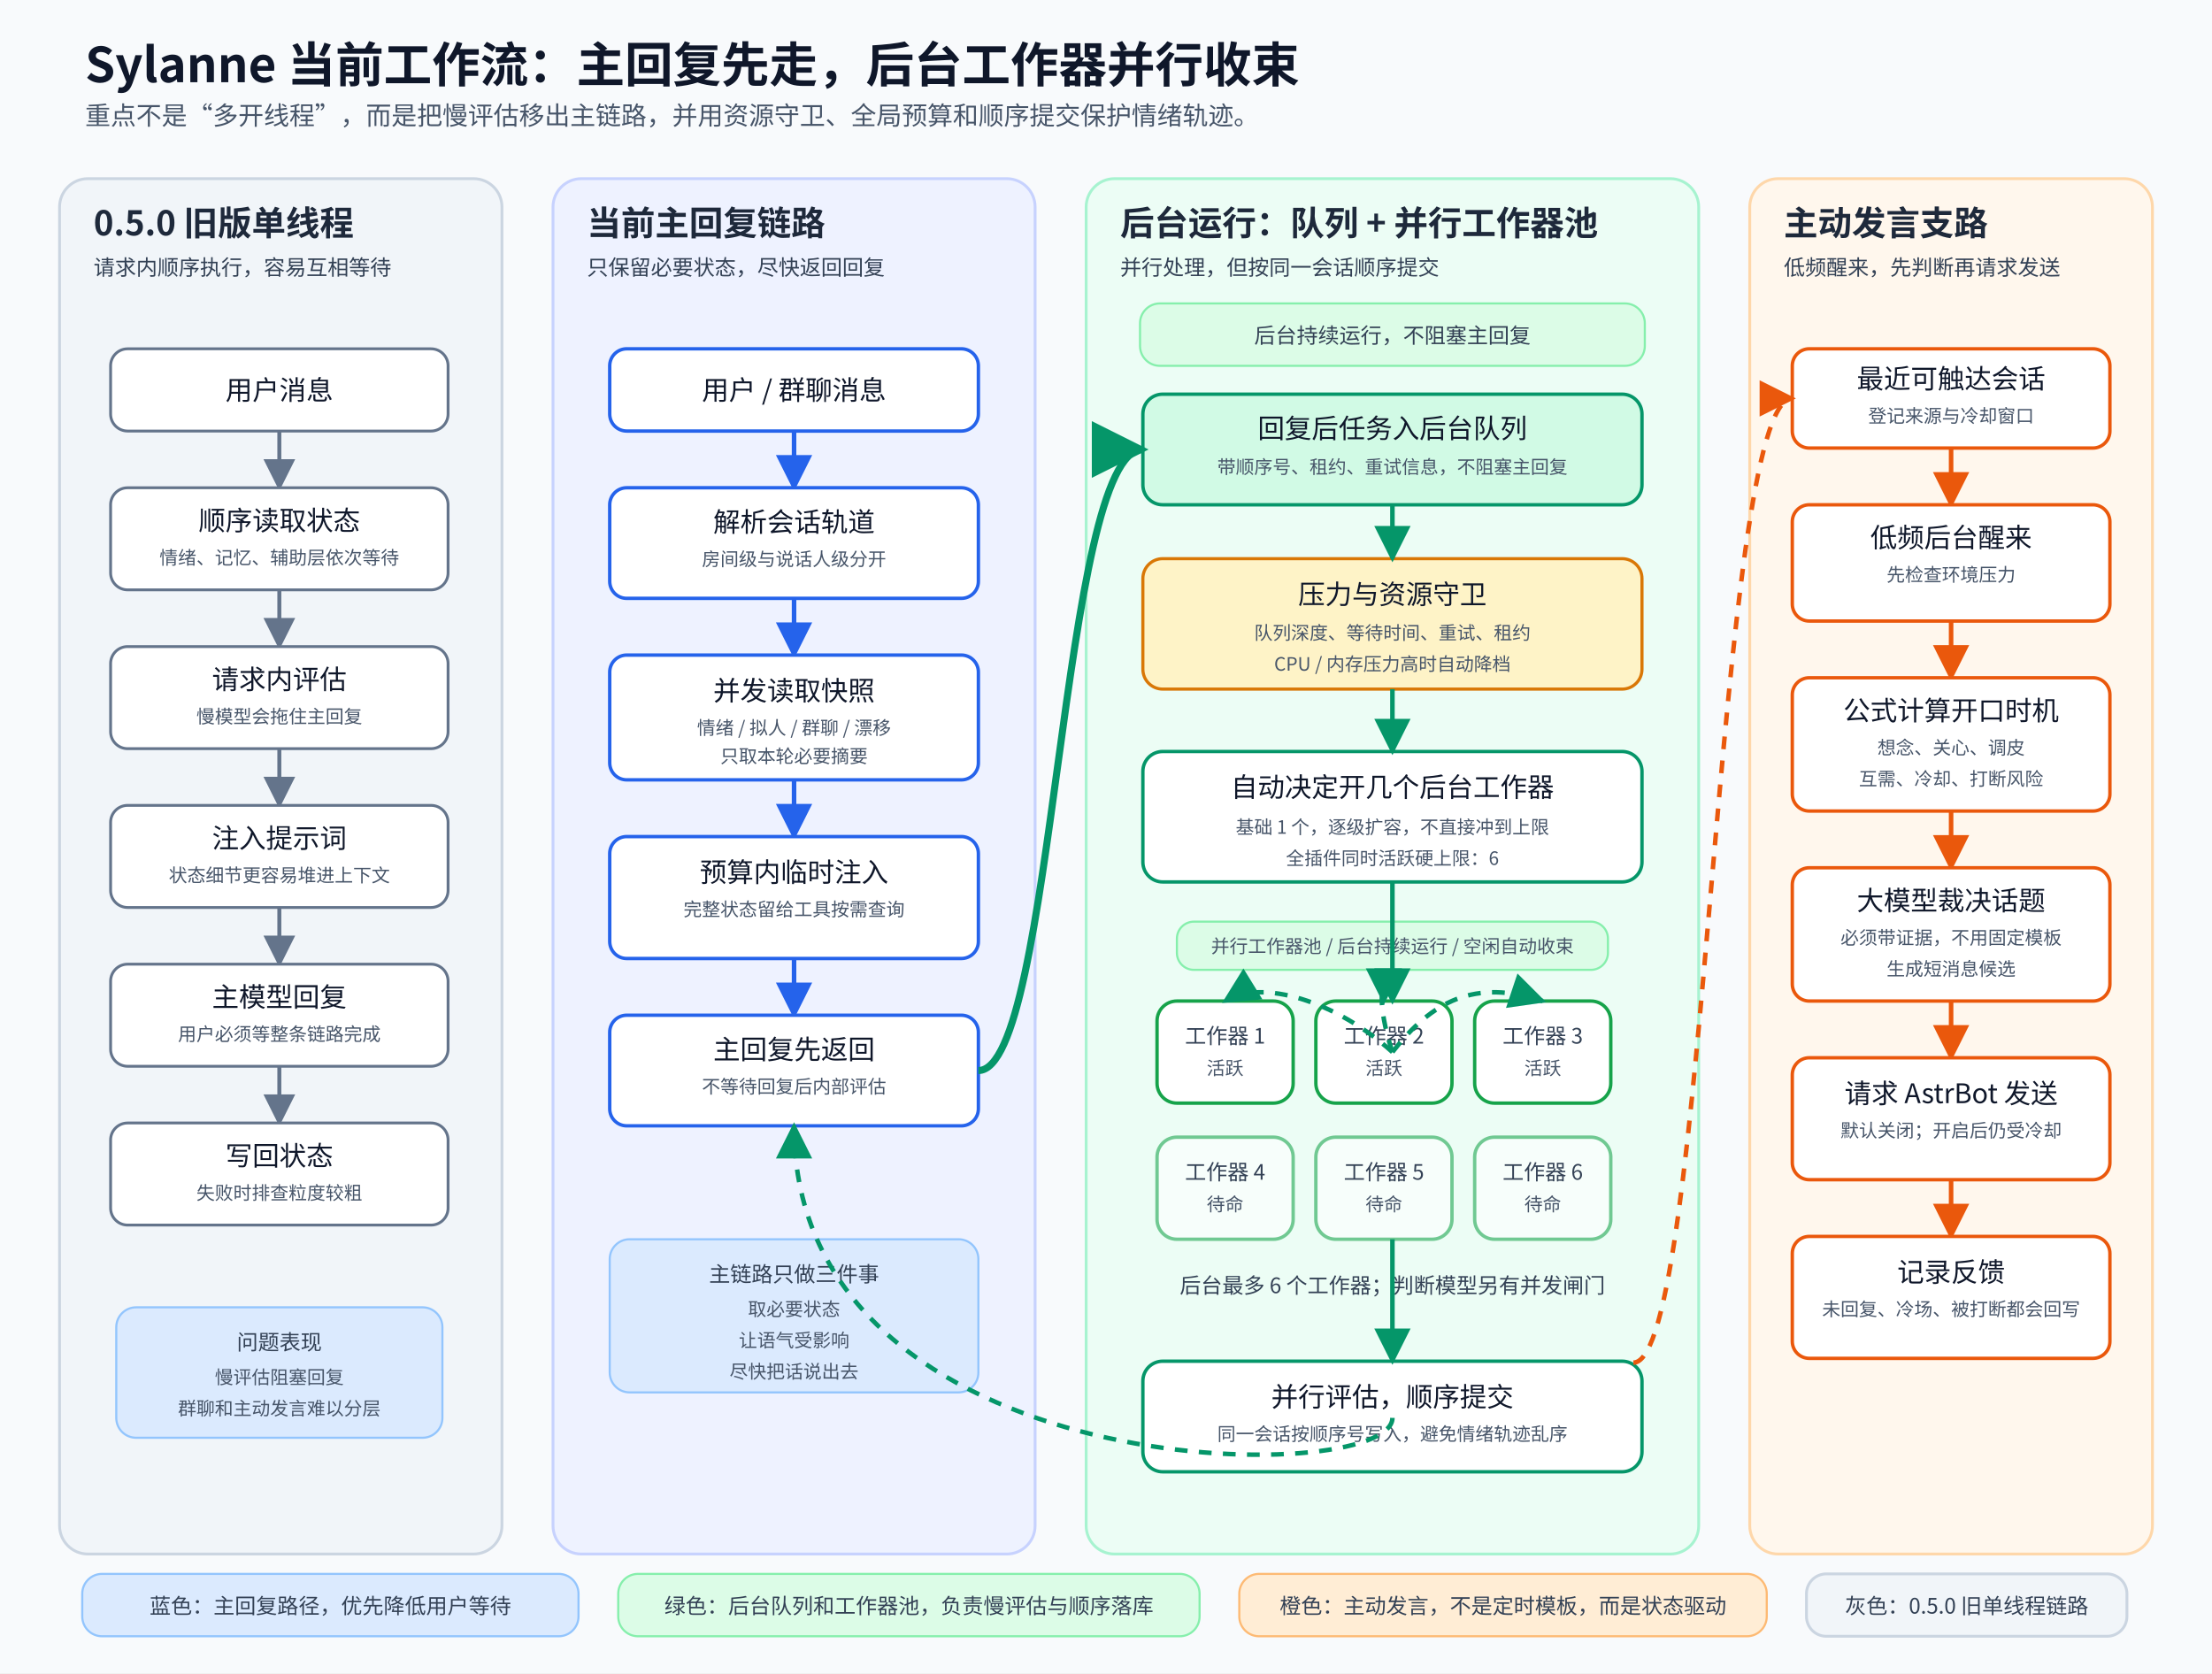
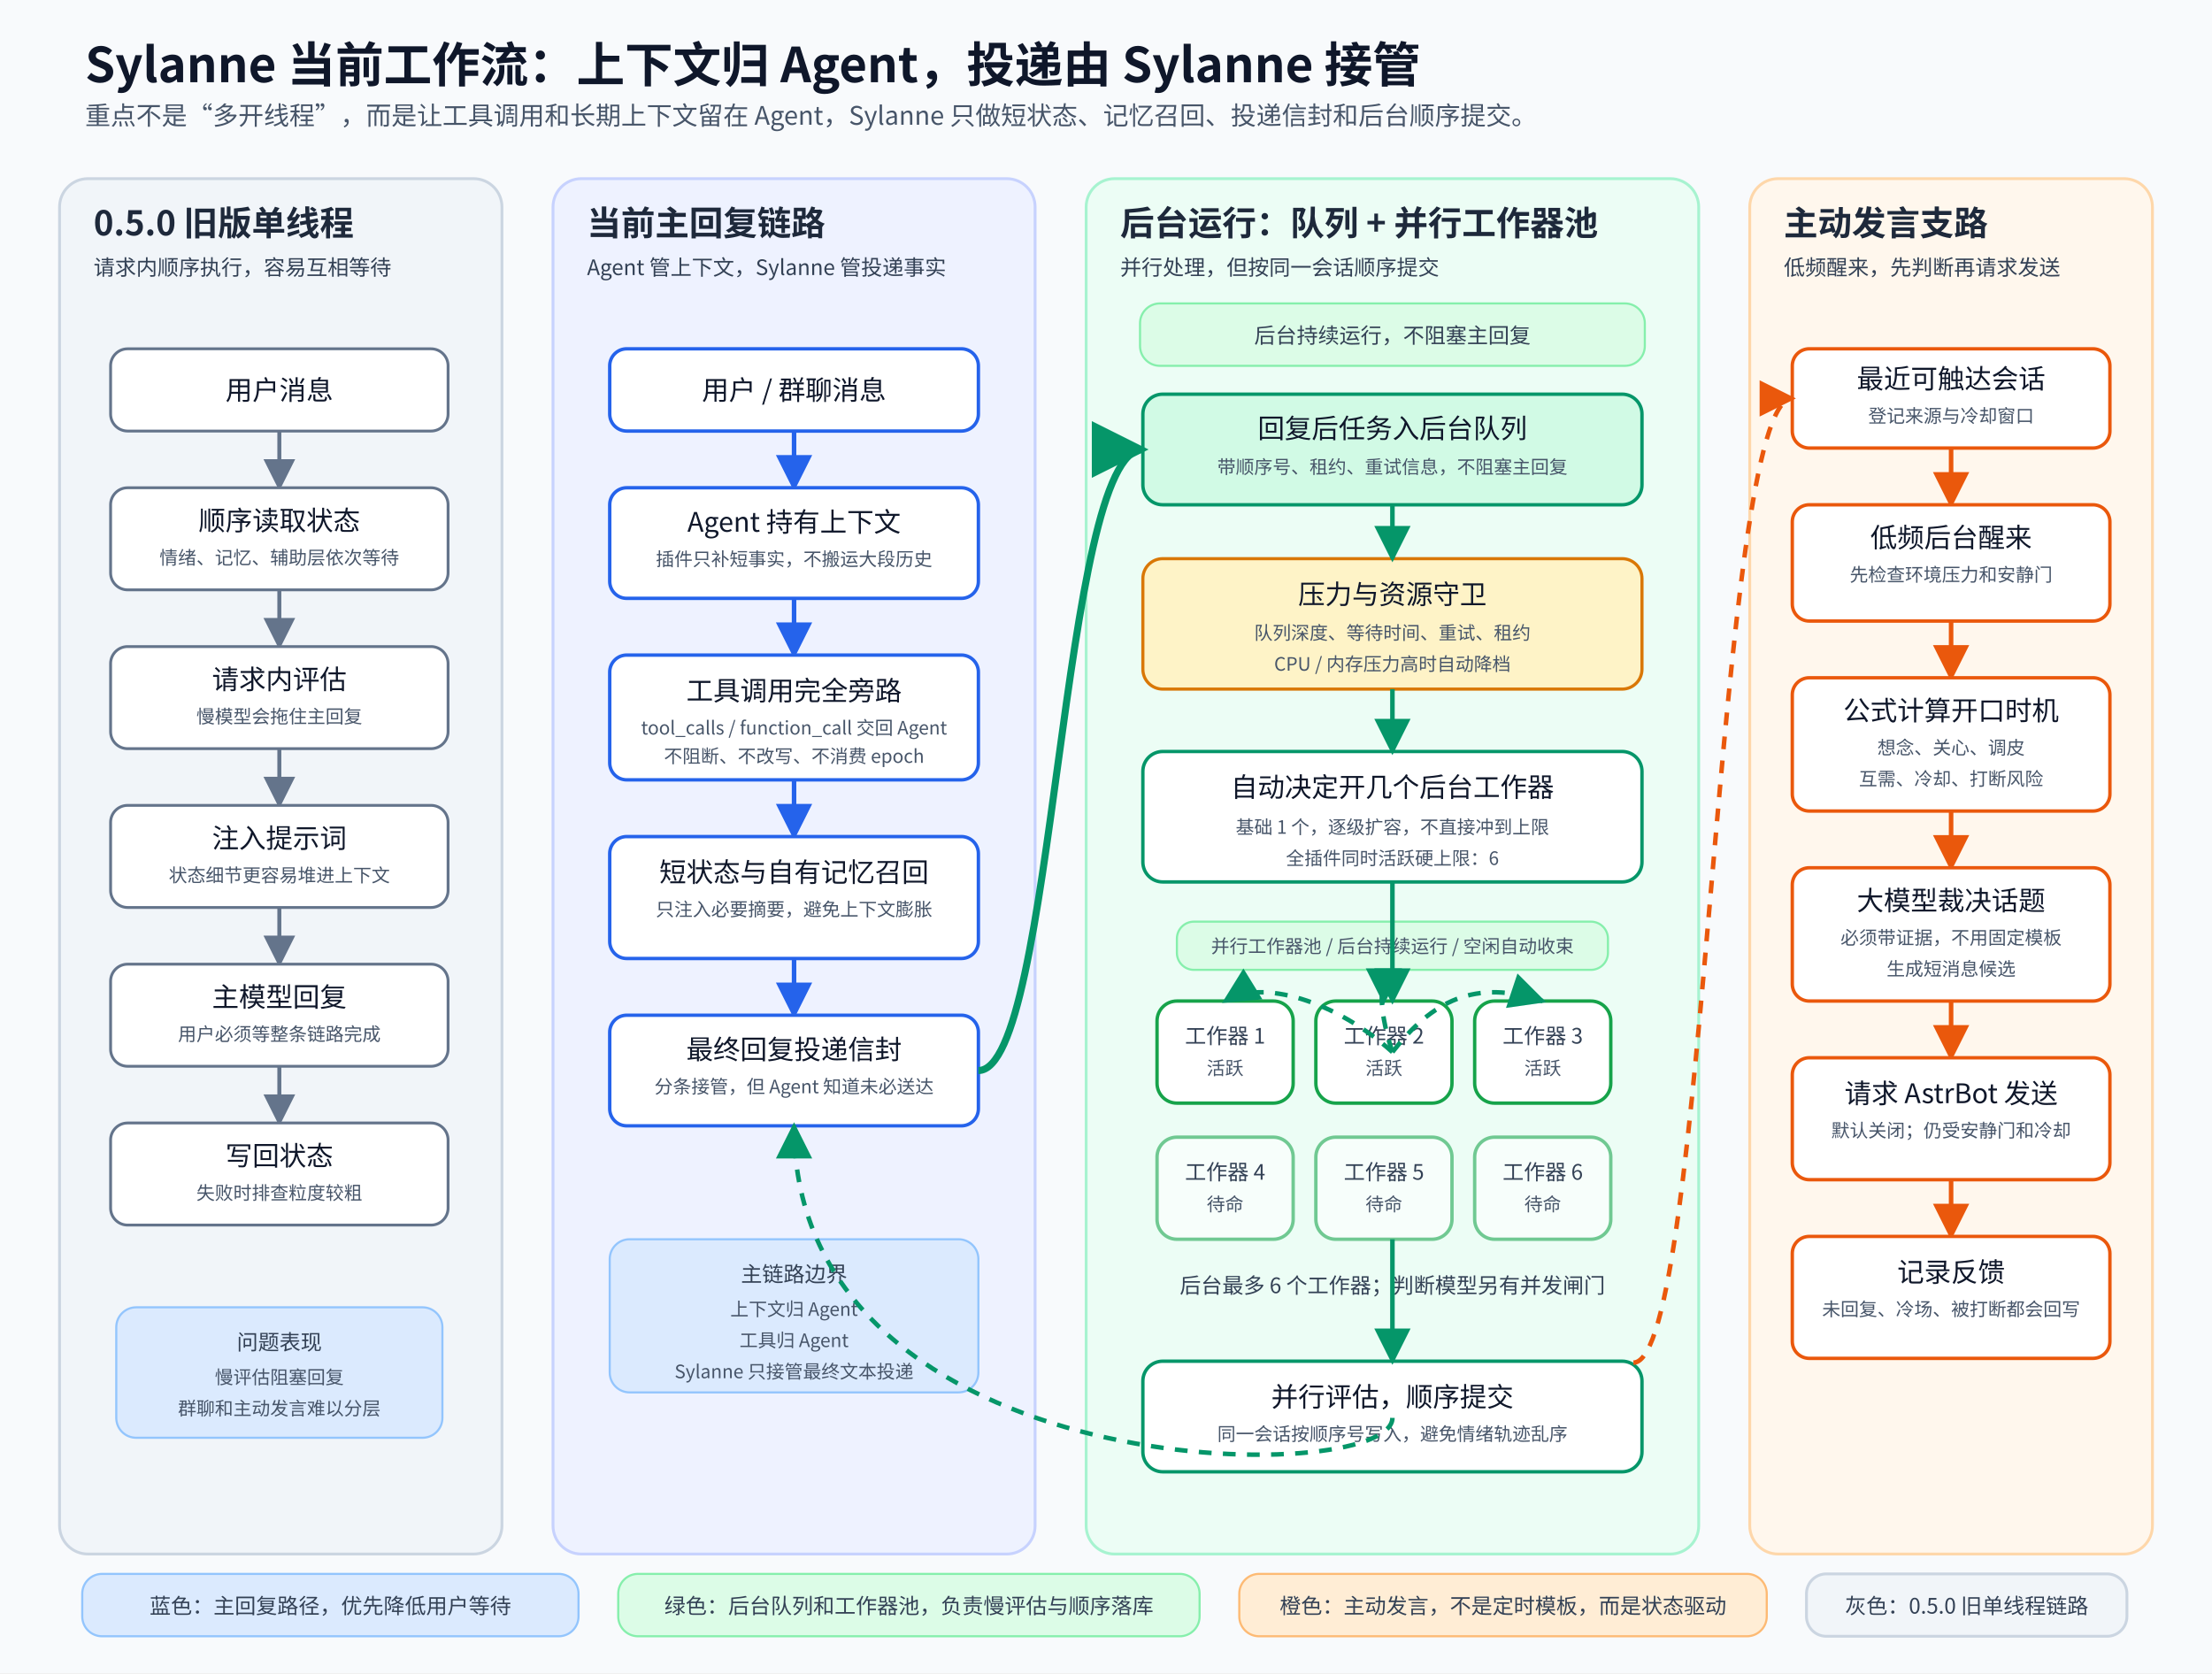
<svg xmlns="http://www.w3.org/2000/svg" width="1560" height="1180" viewBox="0 0 1560 1180" role="img" aria-labelledby="title desc">
  <defs>
    <marker id="arrowBlue" viewBox="0 0 10 10" refX="9" refY="5" markerWidth="8" markerHeight="8" orient="auto-start-reverse">
      <path d="M 0 0 L 10 5 L 0 10 z" fill="#2563eb" />
    </marker>
    <marker id="arrowGreen" viewBox="0 0 10 10" refX="9" refY="5" markerWidth="8" markerHeight="8" orient="auto-start-reverse">
      <path d="M 0 0 L 10 5 L 0 10 z" fill="#059669" />
    </marker>
    <marker id="arrowOrange" viewBox="0 0 10 10" refX="9" refY="5" markerWidth="8" markerHeight="8" orient="auto-start-reverse">
      <path d="M 0 0 L 10 5 L 0 10 z" fill="#ea580c" />
    </marker>
    <marker id="arrowGray" viewBox="0 0 10 10" refX="9" refY="5" markerWidth="8" markerHeight="8" orient="auto-start-reverse">
      <path d="M 0 0 L 10 5 L 0 10 z" fill="#64748b" />
    </marker>
    <style>
      .bg { fill: #f8fafc; }
      .title { font-family: "Microsoft YaHei", "Noto Sans CJK SC", Arial, sans-serif; font-size: 34px; font-weight: 800; fill: #0f172a; }
      .subtitle { font-family: "Microsoft YaHei", "Noto Sans CJK SC", Arial, sans-serif; font-size: 18px; fill: #475569; }
      .laneOld { fill: #f1f5f9; stroke: #cbd5e1; stroke-width: 2; }
      .laneMain { fill: #eef2ff; stroke: #c7d2fe; stroke-width: 2; }
      .laneQueue { fill: #ecfdf5; stroke: #a7f3d0; stroke-width: 2; }
      .laneProactive { fill: #fff7ed; stroke: #fed7aa; stroke-width: 2; }
      .node { fill: #ffffff; stroke: #334155; stroke-width: 2; }
      .nodeBlue { fill: #ffffff; stroke: #2563eb; stroke-width: 2.4; }
      .nodeGreen { fill: #ffffff; stroke: #059669; stroke-width: 2.4; }
      .nodeOrange { fill: #ffffff; stroke: #ea580c; stroke-width: 2.4; }
      .nodeOld { fill: #ffffff; stroke: #64748b; stroke-width: 2; }
      .queue { fill: #d1fae5; stroke: #059669; stroke-width: 2.4; }
      .worker { fill: #ffffff; stroke: #16a34a; stroke-width: 2.4; }
      .guard { fill: #fef3c7; stroke: #d97706; stroke-width: 2.2; }
      .decision { fill: #ffffff; stroke: #7c3aed; stroke-width: 2.4; }
      .badgeBlue { fill: #dbeafe; stroke: #93c5fd; stroke-width: 1.5; }
      .badgeGreen { fill: #dcfce7; stroke: #86efac; stroke-width: 1.5; }
      .badgeOrange { fill: #ffedd5; stroke: #fdba74; stroke-width: 1.5; }
      .text { font-family: "Microsoft YaHei", "Noto Sans CJK SC", Arial, sans-serif; font-size: 19px; fill: #0f172a; }
      .small { font-family: "Microsoft YaHei", "Noto Sans CJK SC", Arial, sans-serif; font-size: 15px; fill: #334155; }
      .tiny { font-family: "Microsoft YaHei", "Noto Sans CJK SC", Arial, sans-serif; font-size: 13px; fill: #475569; }
      .laneTitle { font-family: "Microsoft YaHei", "Noto Sans CJK SC", Arial, sans-serif; font-size: 24px; font-weight: 800; fill: #1e293b; }
      .arrowBlue { stroke: #2563eb; stroke-width: 3.2; fill: none; marker-end: url(#arrowBlue); }
      .arrowGreen { stroke: #059669; stroke-width: 3.2; fill: none; marker-end: url(#arrowGreen); }
      .arrowOrange { stroke: #ea580c; stroke-width: 3.2; fill: none; marker-end: url(#arrowOrange); }
      .arrowGray { stroke: #64748b; stroke-width: 2.8; fill: none; marker-end: url(#arrowGray); }
      .dash { stroke-dasharray: 9 8; }
      .thick { stroke-width: 5; }
    </style>
  </defs>
  <rect class="bg" width="1560" height="1180" />
-   <text class="title" x="60" y="58">Sylanne 当前工作流：主回复先走，后台工作器并行收束</text>
-   <text class="subtitle" x="60" y="88">重点不是“多开线程”，而是把慢评估移出主链路，并用资源守卫、全局预算和顺序提交保护情绪轨迹。</text>
+   <text class="title" x="60" y="58">Sylanne 当前工作流：上下文归 Agent，投递由 Sylanne 接管</text>
+   <text class="subtitle" x="60" y="88">重点不是“多开线程”，而是让工具调用和长期上下文留在 Agent，Sylanne 只做短状态、记忆召回、投递信封和后台顺序提交。</text>
  <rect class="laneOld" x="42" y="126" width="312" height="970" rx="20" />
  <text class="laneTitle" x="66" y="166">0.5.0 旧版单线程</text>
  <text class="small" x="66" y="194">请求内顺序执行，容易互相等待</text>
  <rect class="laneMain" x="390" y="126" width="340" height="970" rx="20" />
  <text class="laneTitle" x="414" y="166">当前主回复链路</text>
-   <text class="small" x="414" y="194">只保留必要状态，尽快返回回复</text>
+   <text class="small" x="414" y="194">Agent 管上下文，Sylanne 管投递事实</text>
  <rect class="laneQueue" x="766" y="126" width="432" height="970" rx="20" />
  <text class="laneTitle" x="790" y="166">后台运行：队列 + 并行工作器池</text>
  <text class="small" x="790" y="194">并行处理，但按同一会话顺序提交</text>
  <rect class="badgeGreen" x="804" y="214" width="356" height="44" rx="14" />
  <text class="small" x="982" y="242" text-anchor="middle">后台持续运行，不阻塞主回复</text>
  <rect class="laneProactive" x="1234" y="126" width="284" height="970" rx="20" />
  <text class="laneTitle" x="1258" y="166">主动发言支路</text>
  <text class="small" x="1258" y="194">低频醒来，先判断再请求发送</text>
  <g id="old-flow">
    <rect class="nodeOld" x="78" y="246" width="238" height="58" rx="12" />
    <text class="text" x="197" y="282" text-anchor="middle">用户消息</text>
    <path class="arrowGray" d="M197 304 V344" />
    <rect class="nodeOld" x="78" y="344" width="238" height="72" rx="12" />
    <text class="text" x="197" y="374" text-anchor="middle">顺序读取状态</text>
    <text class="tiny" x="197" y="398" text-anchor="middle">情绪、记忆、辅助层依次等待</text>
    <path class="arrowGray" d="M197 416 V456" />
    <rect class="nodeOld" x="78" y="456" width="238" height="72" rx="12" />
    <text class="text" x="197" y="486" text-anchor="middle">请求内评估</text>
    <text class="tiny" x="197" y="510" text-anchor="middle">慢模型会拖住主回复</text>
    <path class="arrowGray" d="M197 528 V568" />
    <rect class="nodeOld" x="78" y="568" width="238" height="72" rx="12" />
    <text class="text" x="197" y="598" text-anchor="middle">注入提示词</text>
    <text class="tiny" x="197" y="622" text-anchor="middle">状态细节更容易堆进上下文</text>
    <path class="arrowGray" d="M197 640 V680" />
    <rect class="nodeOld" x="78" y="680" width="238" height="72" rx="12" />
    <text class="text" x="197" y="710" text-anchor="middle">主模型回复</text>
    <text class="tiny" x="197" y="734" text-anchor="middle">用户必须等整条链路完成</text>
    <path class="arrowGray" d="M197 752 V792" />
    <rect class="nodeOld" x="78" y="792" width="238" height="72" rx="12" />
    <text class="text" x="197" y="822" text-anchor="middle">写回状态</text>
    <text class="tiny" x="197" y="846" text-anchor="middle">失败时排查粒度较粗</text>
    <rect class="badgeBlue" x="82" y="922" width="230" height="92" rx="14" />
    <text class="small" x="197" y="952" text-anchor="middle">问题表现</text>
    <text class="tiny" x="197" y="976" text-anchor="middle">慢评估阻塞回复</text>
    <text class="tiny" x="197" y="998" text-anchor="middle">群聊和主动发言难以分层</text>
  </g>
  <g id="main-flow">
    <rect class="nodeBlue" x="430" y="246" width="260" height="58" rx="12" />
    <text class="text" x="560" y="282" text-anchor="middle">用户 / 群聊消息</text>
    <path class="arrowBlue" d="M560 304 V344" />
    <rect class="nodeBlue" x="430" y="344" width="260" height="78" rx="12" />
-     <text class="text" x="560" y="375" text-anchor="middle">解析会话轨道</text>
-     <text class="tiny" x="560" y="399" text-anchor="middle">房间级与说话人级分开</text>
+     <text class="text" x="560" y="375" text-anchor="middle">Agent 持有上下文</text>
+     <text class="tiny" x="560" y="399" text-anchor="middle">插件只补短事实，不搬运大段历史</text>
    <path class="arrowBlue" d="M560 422 V462" />
    <rect class="nodeBlue" x="430" y="462" width="260" height="88" rx="12" />
-     <text class="text" x="560" y="494" text-anchor="middle">并发读取快照</text>
-     <text class="tiny" x="560" y="518" text-anchor="middle">情绪 / 拟人 / 群聊 / 漂移</text>
-     <text class="tiny" x="560" y="538" text-anchor="middle">只取本轮必要摘要</text>
+     <text class="text" x="560" y="494" text-anchor="middle">工具调用完全旁路</text>
+     <text class="tiny" x="560" y="518" text-anchor="middle">tool_calls / function_call 交回 Agent</text>
+     <text class="tiny" x="560" y="538" text-anchor="middle">不阻断、不改写、不消费 epoch</text>
    <path class="arrowBlue" d="M560 550 V590" />
    <rect class="nodeBlue" x="430" y="590" width="260" height="86" rx="12" />
-     <text class="text" x="560" y="622" text-anchor="middle">预算内临时注入</text>
-     <text class="tiny" x="560" y="646" text-anchor="middle">完整状态留给工具按需查询</text>
+     <text class="text" x="560" y="622" text-anchor="middle">短状态与自有记忆召回</text>
+     <text class="tiny" x="560" y="646" text-anchor="middle">只注入必要摘要，避免上下文膨胀</text>
    <path class="arrowBlue" d="M560 676 V716" />
    <rect class="nodeBlue" x="430" y="716" width="260" height="78" rx="12" />
-     <text class="text" x="560" y="747" text-anchor="middle">主回复先返回</text>
-     <text class="tiny" x="560" y="771" text-anchor="middle">不等待回复后内部评估</text>
+     <text class="text" x="560" y="747" text-anchor="middle">最终回复投递信封</text>
+     <text class="tiny" x="560" y="771" text-anchor="middle">分条接管，但 Agent 知道未必送达</text>
    <rect class="badgeBlue" x="430" y="874" width="260" height="108" rx="14" />
-     <text class="small" x="560" y="904" text-anchor="middle">主链路只做三件事</text>
-     <text class="tiny" x="560" y="928" text-anchor="middle">取必要状态</text>
-     <text class="tiny" x="560" y="950" text-anchor="middle">让语气受影响</text>
-     <text class="tiny" x="560" y="972" text-anchor="middle">尽快把话说出去</text>
+     <text class="small" x="560" y="904" text-anchor="middle">主链路边界</text>
+     <text class="tiny" x="560" y="928" text-anchor="middle">上下文归 Agent</text>
+     <text class="tiny" x="560" y="950" text-anchor="middle">工具归 Agent</text>
+     <text class="tiny" x="560" y="972" text-anchor="middle">Sylanne 只接管最终文本投递</text>
  </g>
  <g id="queue-and-workers">
    <rect class="queue" x="806" y="278" width="352" height="78" rx="14" />
    <text class="text" x="982" y="309" text-anchor="middle">回复后任务入后台队列</text>
    <text class="tiny" x="982" y="334" text-anchor="middle">带顺序号、租约、重试信息，不阻塞主回复</text>
    <path class="arrowGreen thick" d="M690 755 C744 755 748 317 806 317" />
    <rect class="guard" x="806" y="394" width="352" height="92" rx="14" />
    <text class="text" x="982" y="426" text-anchor="middle">压力与资源守卫</text>
    <text class="tiny" x="982" y="451" text-anchor="middle">队列深度、等待时间、重试、租约</text>
    <text class="tiny" x="982" y="473" text-anchor="middle">CPU / 内存压力高时自动降档</text>
    <path class="arrowGreen" d="M982 356 V394" />
    <rect class="nodeGreen" x="806" y="530" width="352" height="92" rx="14" />
    <text class="text" x="982" y="562" text-anchor="middle">自动决定开几个后台工作器</text>
    <text class="tiny" x="982" y="588" text-anchor="middle">基础 1 个，逐级扩容，不直接冲到上限</text>
    <text class="tiny" x="982" y="610" text-anchor="middle">全插件同时活跃硬上限：6</text>
    <path class="arrowGreen" d="M982 486 V530" />
    <rect class="badgeGreen" x="830" y="650" width="304" height="34" rx="12" />
    <text class="tiny" x="982" y="672" text-anchor="middle">并行工作器池 / 后台持续运行 / 空闲自动收束</text>
    <g id="worker-pool">
      <rect class="worker" x="816" y="706" width="96" height="72" rx="14" />
      <text class="small" x="864" y="736" text-anchor="middle">工作器 1</text>
      <text class="tiny" x="864" y="758" text-anchor="middle">活跃</text>
      <rect class="worker" x="928" y="706" width="96" height="72" rx="14" />
      <text class="small" x="976" y="736" text-anchor="middle">工作器 2</text>
      <text class="tiny" x="976" y="758" text-anchor="middle">活跃</text>
      <rect class="worker" x="1040" y="706" width="96" height="72" rx="14" />
      <text class="small" x="1088" y="736" text-anchor="middle">工作器 3</text>
      <text class="tiny" x="1088" y="758" text-anchor="middle">活跃</text>
      <rect class="worker" x="816" y="802" width="96" height="72" rx="14" opacity="0.58" />
      <text class="small" x="864" y="832" text-anchor="middle">工作器 4</text>
      <text class="tiny" x="864" y="854" text-anchor="middle">待命</text>
      <rect class="worker" x="928" y="802" width="96" height="72" rx="14" opacity="0.58" />
      <text class="small" x="976" y="832" text-anchor="middle">工作器 5</text>
      <text class="tiny" x="976" y="854" text-anchor="middle">待命</text>
      <rect class="worker" x="1040" y="802" width="96" height="72" rx="14" opacity="0.58" />
      <text class="small" x="1088" y="832" text-anchor="middle">工作器 6</text>
      <text class="tiny" x="1088" y="854" text-anchor="middle">待命</text>
      <text class="small" x="982" y="912" text-anchor="middle">后台最多 6 个工作器；判断模型另有并发闸门</text>
    </g>
    <path class="arrowGreen" d="M982 622 V706" />
    <path class="arrowGreen dash" d="M982 742 C942 706 890 690 864 706" />
    <path class="arrowGreen dash" d="M982 742 C970 706 976 690 976 706" />
    <path class="arrowGreen dash" d="M982 742 C1010 706 1040 690 1088 706" />
    <rect class="nodeGreen" x="806" y="960" width="352" height="78" rx="14" />
    <text class="text" x="982" y="992" text-anchor="middle">并行评估，顺序提交</text>
    <text class="tiny" x="982" y="1016" text-anchor="middle">同一会话按顺序号写入，避免情绪轨迹乱序</text>
    <path class="arrowGreen" d="M982 874 V960" />
  </g>
  <g id="proactive-flow">
    <rect class="nodeOrange" x="1264" y="246" width="224" height="70" rx="12" />
    <text class="text" x="1376" y="274" text-anchor="middle">最近可触达会话</text>
    <text class="tiny" x="1376" y="298" text-anchor="middle">登记来源与冷却窗口</text>
    <path class="arrowOrange" d="M1376 316 V356" />
    <rect class="nodeOrange" x="1264" y="356" width="224" height="82" rx="12" />
    <text class="text" x="1376" y="386" text-anchor="middle">低频后台醒来</text>
-     <text class="tiny" x="1376" y="410" text-anchor="middle">先检查环境压力</text>
+     <text class="tiny" x="1376" y="410" text-anchor="middle">先检查环境压力和安静门</text>
    <path class="arrowOrange" d="M1376 438 V478" />
    <rect class="nodeOrange" x="1264" y="478" width="224" height="94" rx="12" />
    <text class="text" x="1376" y="508" text-anchor="middle">公式计算开口时机</text>
    <text class="tiny" x="1376" y="532" text-anchor="middle">想念、关心、调皮</text>
    <text class="tiny" x="1376" y="554" text-anchor="middle">互需、冷却、打断风险</text>
    <path class="arrowOrange" d="M1376 572 V612" />
    <rect class="nodeOrange" x="1264" y="612" width="224" height="94" rx="12" />
    <text class="text" x="1376" y="642" text-anchor="middle">大模型裁决话题</text>
    <text class="tiny" x="1376" y="666" text-anchor="middle">必须带证据，不用固定模板</text>
    <text class="tiny" x="1376" y="688" text-anchor="middle">生成短消息候选</text>
    <path class="arrowOrange" d="M1376 706 V746" />
    <rect class="nodeOrange" x="1264" y="746" width="224" height="86" rx="12" />
    <text class="text" x="1376" y="778" text-anchor="middle">请求 AstrBot 发送</text>
-     <text class="tiny" x="1376" y="802" text-anchor="middle">默认关闭；开启后仍受冷却</text>
+     <text class="tiny" x="1376" y="802" text-anchor="middle">默认关闭；仍受安静门和冷却</text>
    <path class="arrowOrange" d="M1376 832 V872" />
    <rect class="nodeOrange" x="1264" y="872" width="224" height="86" rx="12" />
    <text class="text" x="1376" y="904" text-anchor="middle">记录反馈</text>
    <text class="tiny" x="1376" y="928" text-anchor="middle">未回复、冷场、被打断都会回写</text>
  </g>
  <path class="arrowOrange dash" d="M1152 961 C1204 961 1210 281 1264 281" />
  <path class="arrowGreen dash" d="M982 1000 C982 1050 560 1050 560 794" />
  <g id="legend">
    <rect class="badgeBlue" x="58" y="1110" width="350" height="44" rx="14" />
    <text class="small" x="233" y="1138" text-anchor="middle">蓝色：主回复路径，优先降低用户等待</text>
    <rect class="badgeGreen" x="436" y="1110" width="410" height="44" rx="14" />
    <text class="small" x="641" y="1138" text-anchor="middle">绿色：后台队列和工作器池，负责慢评估与顺序落库</text>
    <rect class="badgeOrange" x="874" y="1110" width="372" height="44" rx="14" />
    <text class="small" x="1060" y="1138" text-anchor="middle">橙色：主动发言，不是定时模板，而是状态驱动</text>
    <rect class="laneOld" x="1274" y="1110" width="226" height="44" rx="14" />
    <text class="small" x="1387" y="1138" text-anchor="middle">灰色：0.5.0 旧单线程链路</text>
  </g>
</svg>
